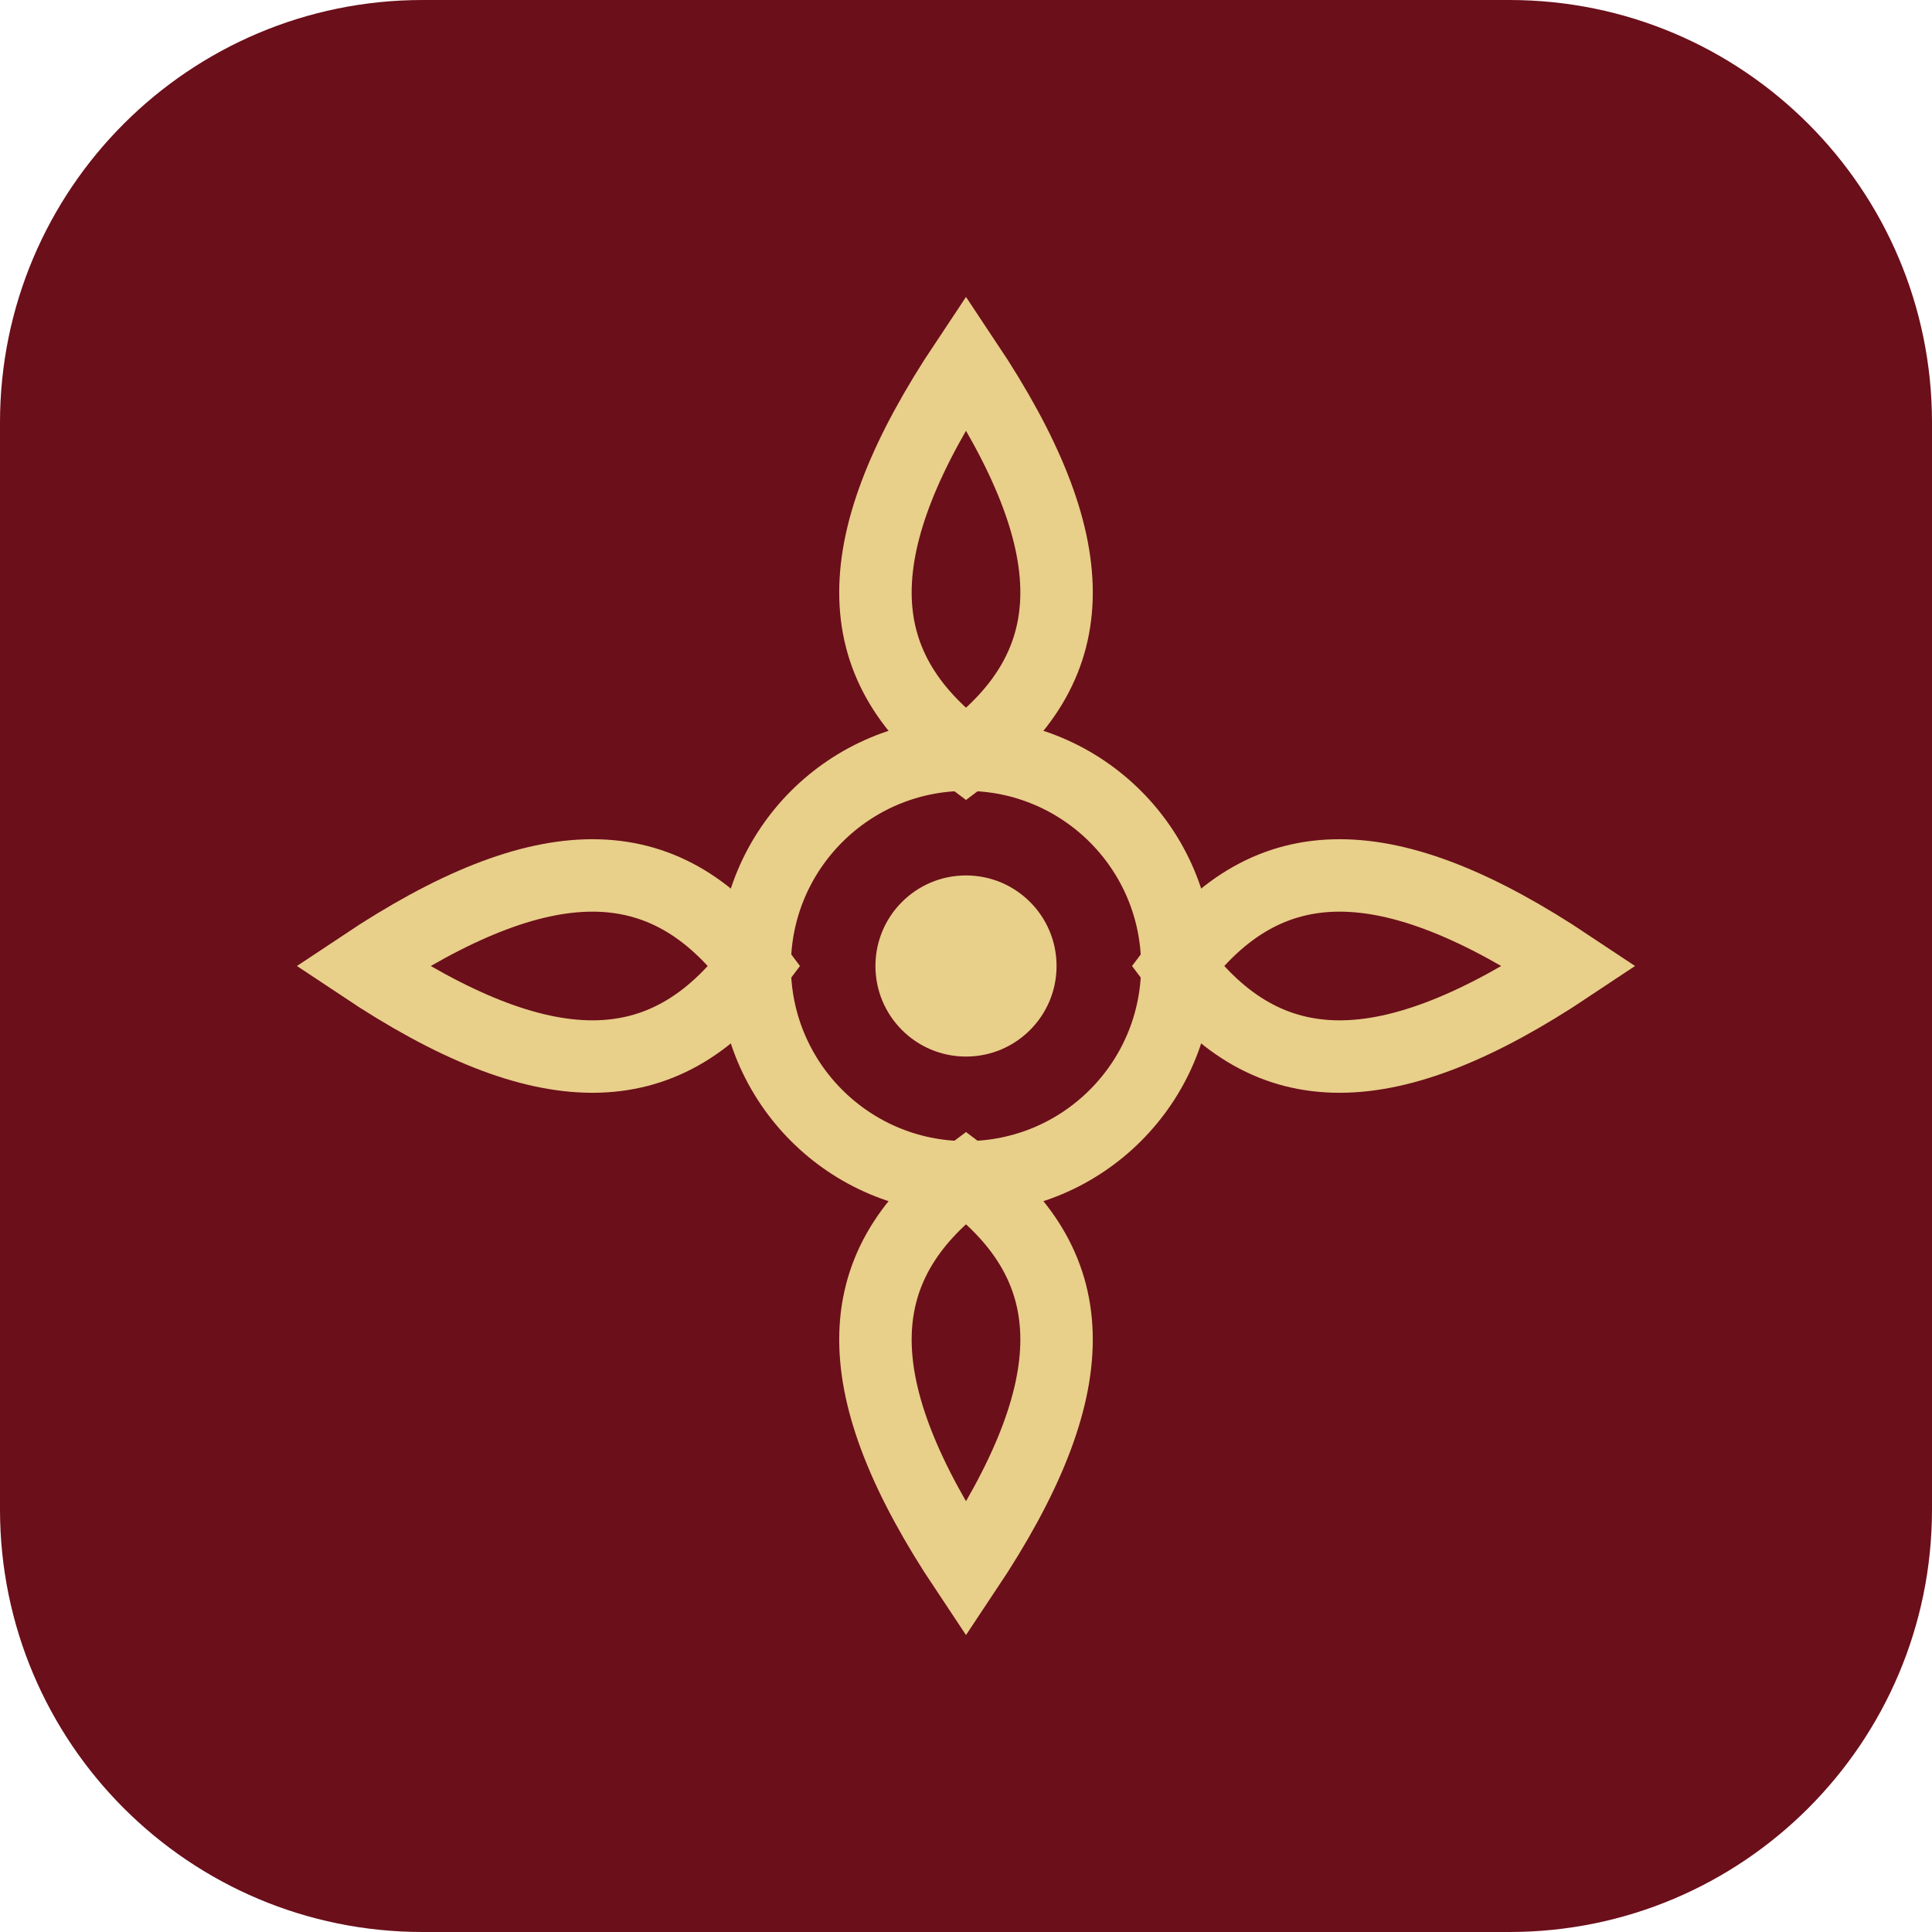
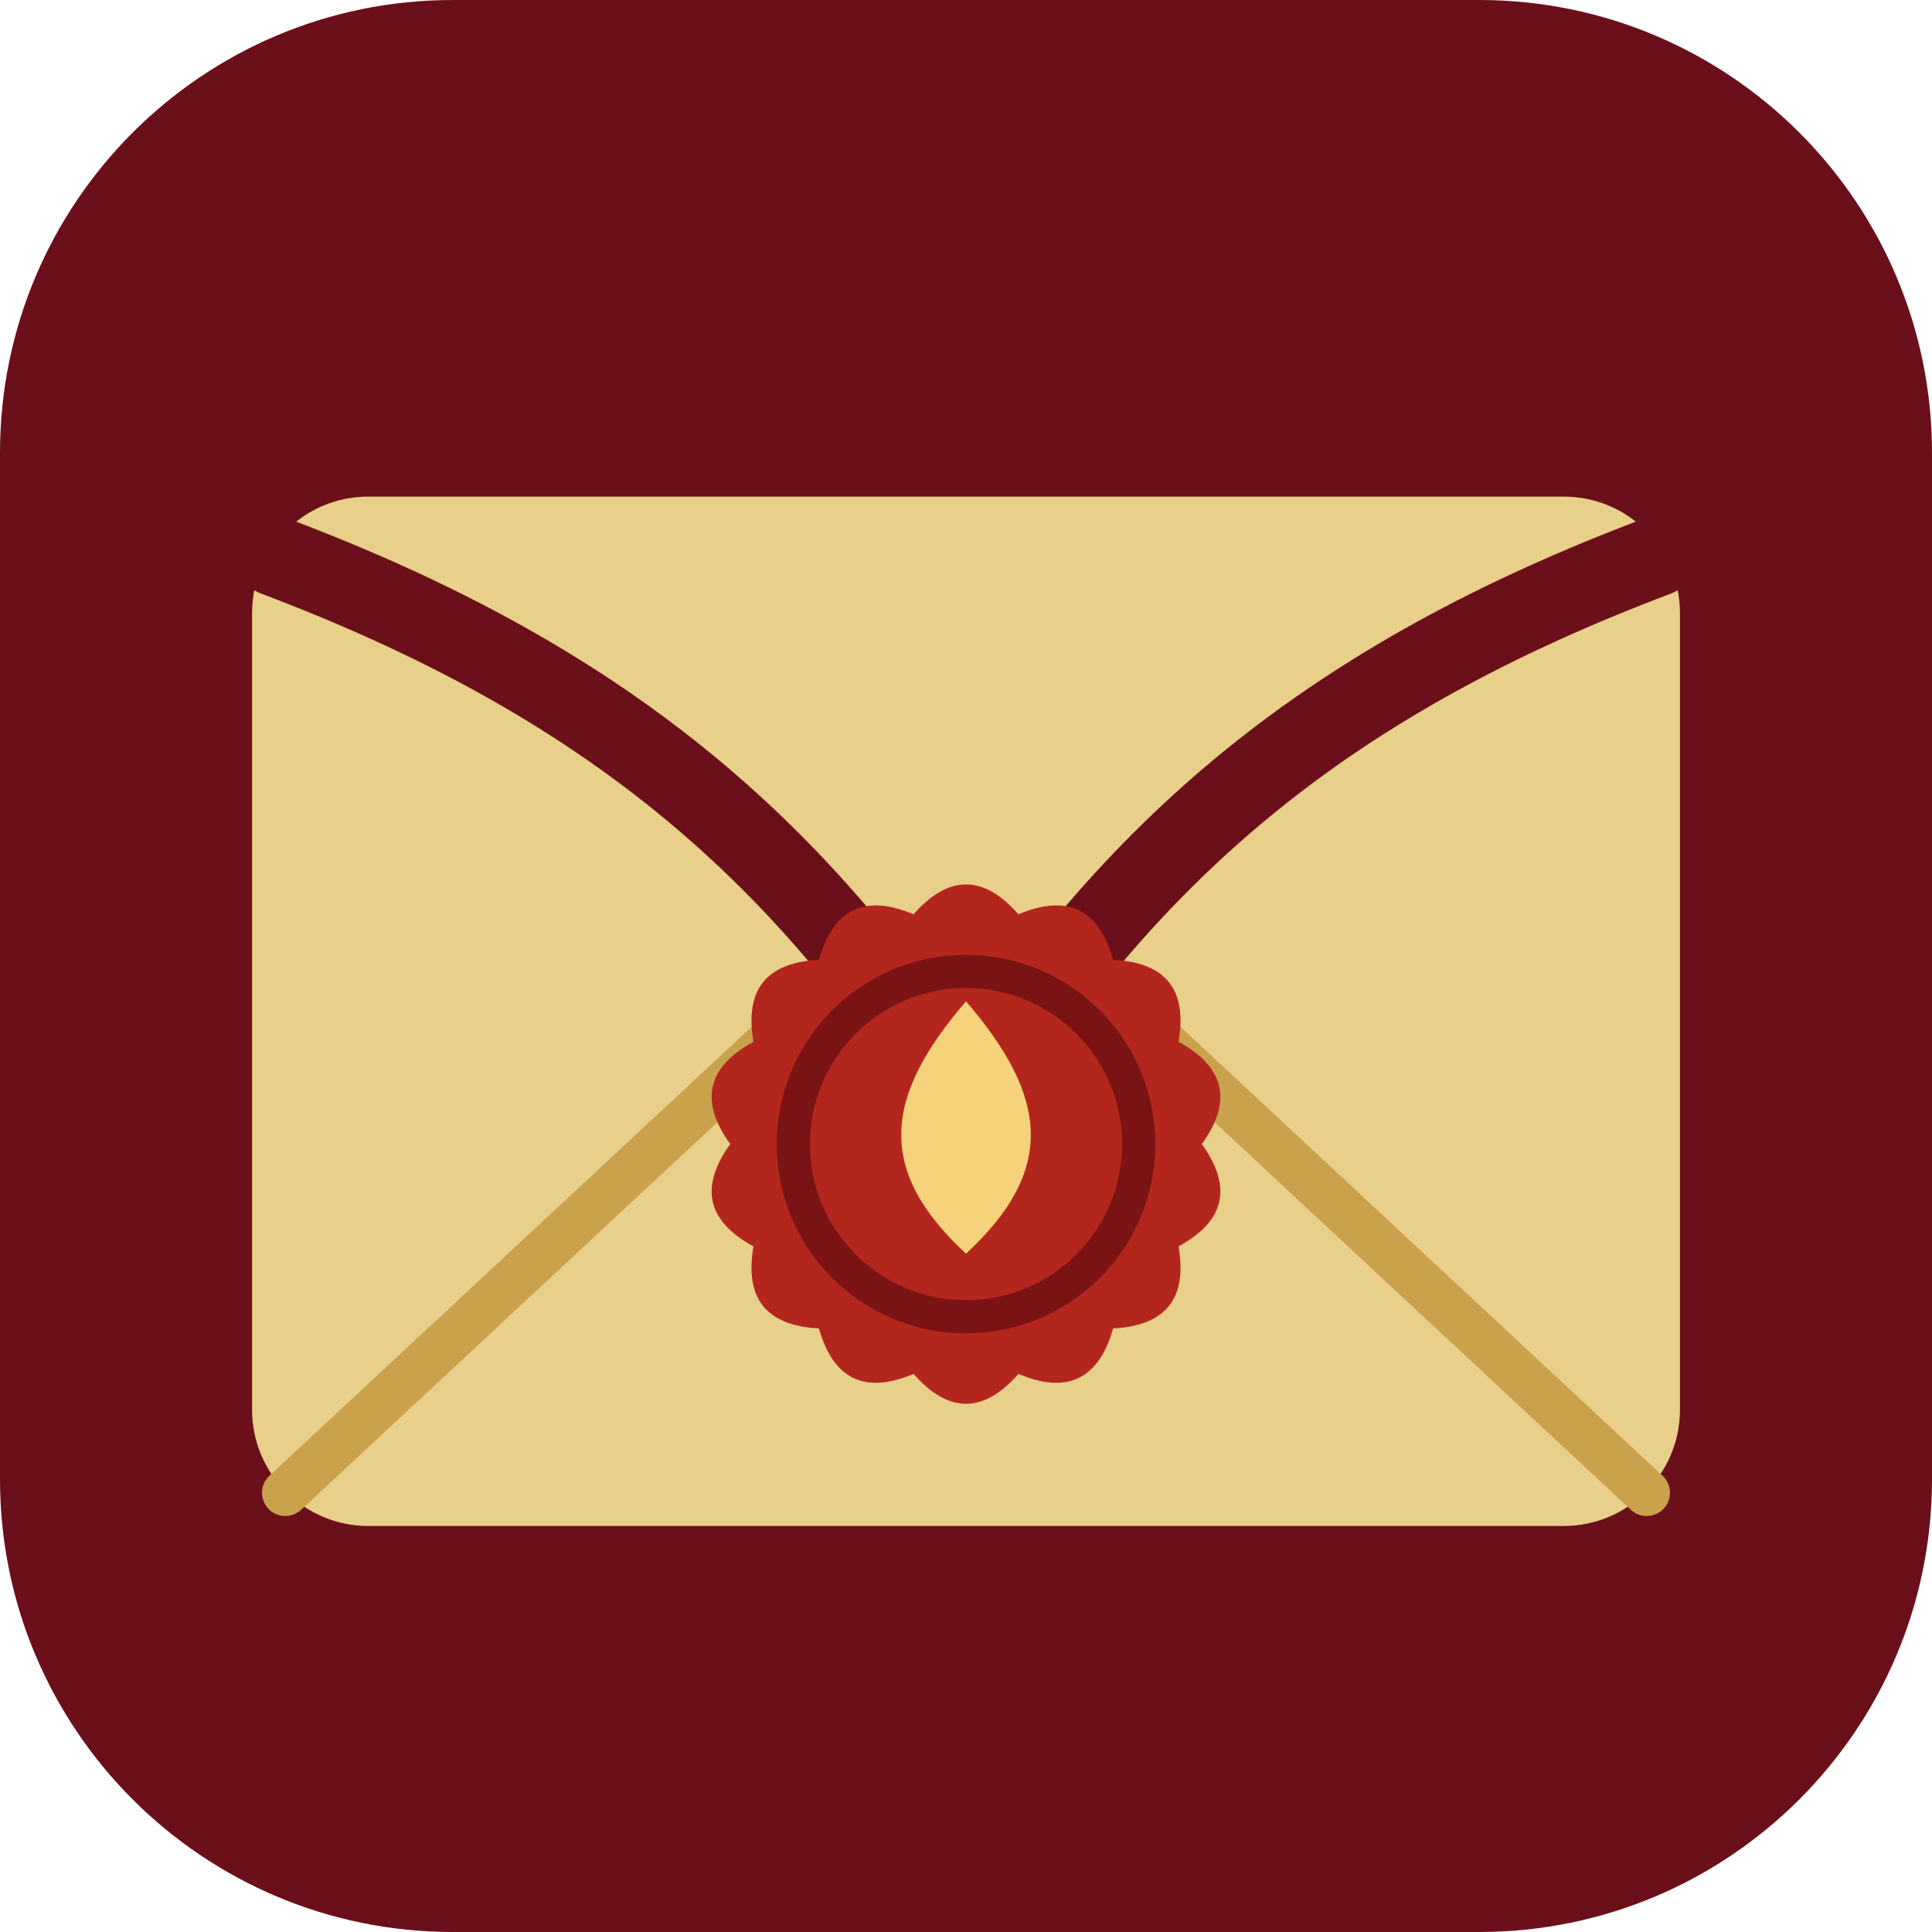
<svg xmlns="http://www.w3.org/2000/svg" viewBox="0 0 64 64">
-   <rect width="64" height="64" rx="14" fill="#6b0f1a" />
-   <g fill="none" stroke="#e8cf8a" stroke-width="2.4">
-     <circle cx="32" cy="32" r="7" />
-     <path d="M32 12c4 6 4 10 0 13-4-3-4-7 0-13zM32 52c4-6 4-10 0-13-4 3-4 7 0 13zM12 32c6-4 10-4 13 0-3 4-7 4-13 0zM52 32c-6-4-10-4-13 0 3 4 7 4 13 0z" />
+   <rect width="64" height="64" rx="15" fill="#6b0f1a" />
+   <g transform="translate(32 33.5) scale(1.1) translate(-32 -33.5)">
+     <rect x="10.5" y="18" width="43" height="31" rx="3.5" fill="#e8cf8a" />
+     <path d="M11.5 48 26 34.5M52.5 48 38 34.5" stroke="#c9a24b" stroke-width="1.4" stroke-linecap="round" />
+     <path d="M11.2 19.8C21 23.5 27 28.5 32 36.5 37 28.5 43 23.5 52.8 19.8" fill="none" stroke="#6b0f1a" stroke-width="2.4" stroke-linecap="round" />
+     <path d="M39.10 37.50Q40.50 39.44 38.40 40.58Q38.81 42.93 36.43 43.05Q35.78 45.35 33.58 44.42Q32.00 46.22 30.42 44.42Q28.22 45.35 27.57 43.05Q25.19 42.93 25.60 40.58Q23.50 39.44 24.90 37.50Q23.50 35.56 25.60 34.42Q25.19 32.07 27.57 31.95Q28.22 29.65 30.42 30.58Q32.00 28.78 33.58 30.58Q35.78 29.65 36.43 31.95Q38.81 32.07 38.40 34.42Q40.50 35.56 39.10 37.50Z" fill="#b3261e" />
+     <circle cx="32" cy="37.5" r="5.2" fill="none" stroke="#7a1414" stroke-width="1" />
+     <path d="M32 33.2c2.5 2.9 2.7 5.1 0 7.6-2.7-2.5-2.5-4.7 0-7.6z" fill="#f6d27a" />
  </g>
-   <circle cx="32" cy="32" r="3" fill="#e8cf8a" />
</svg>
